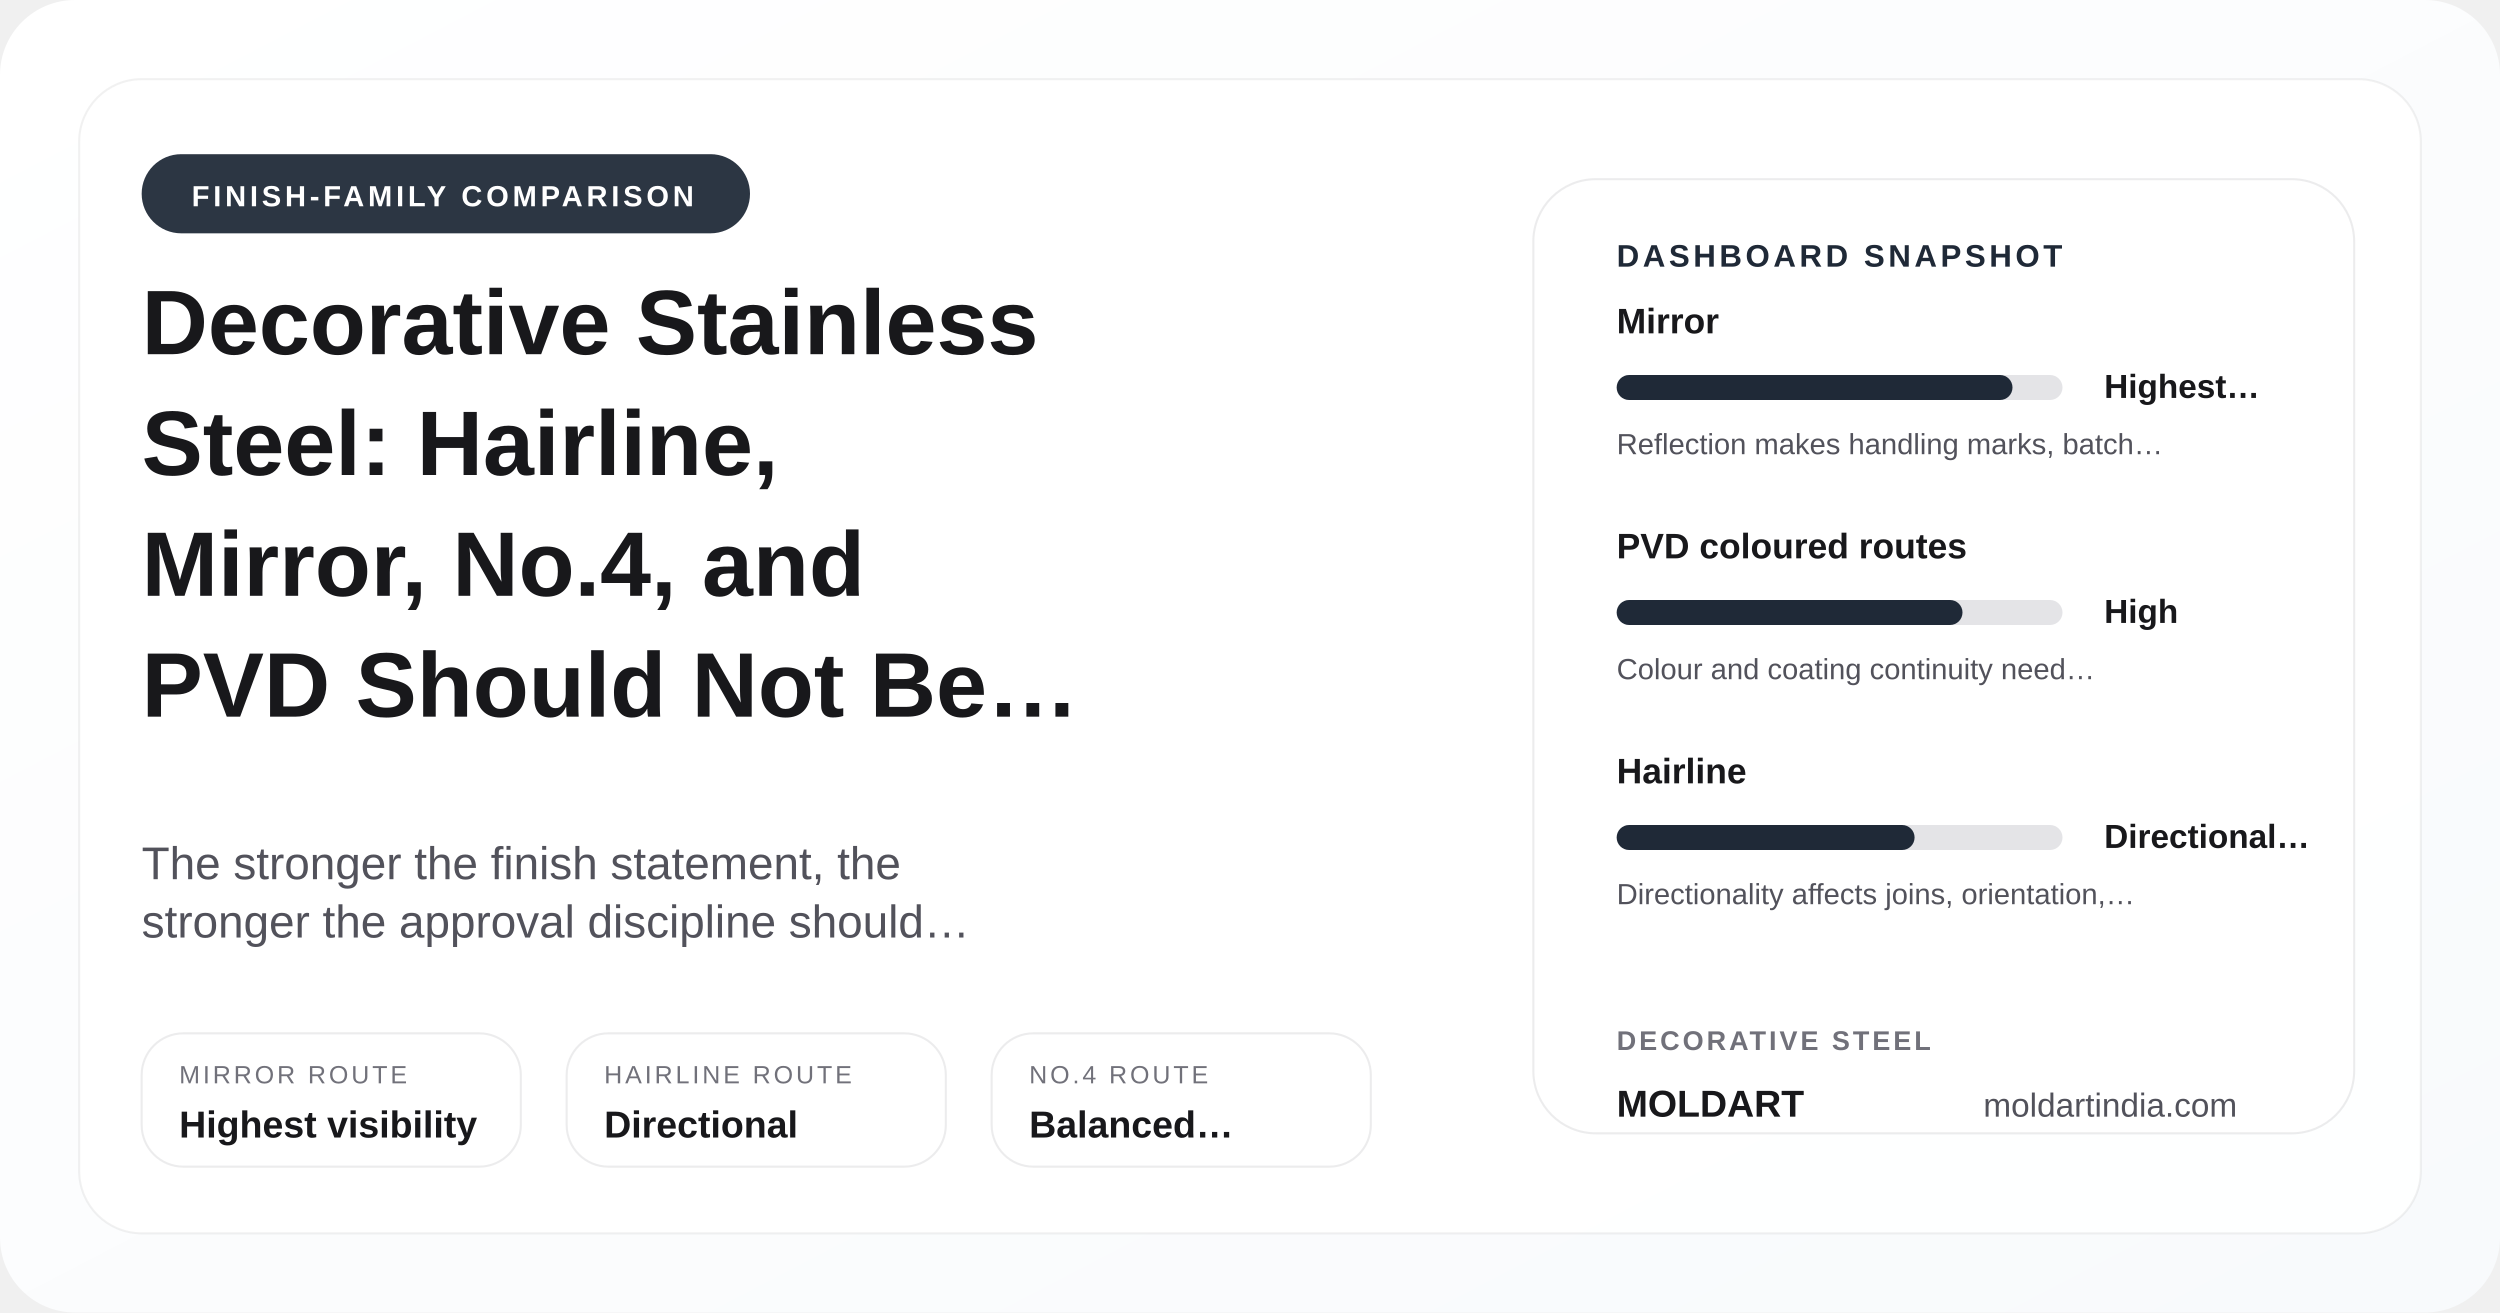
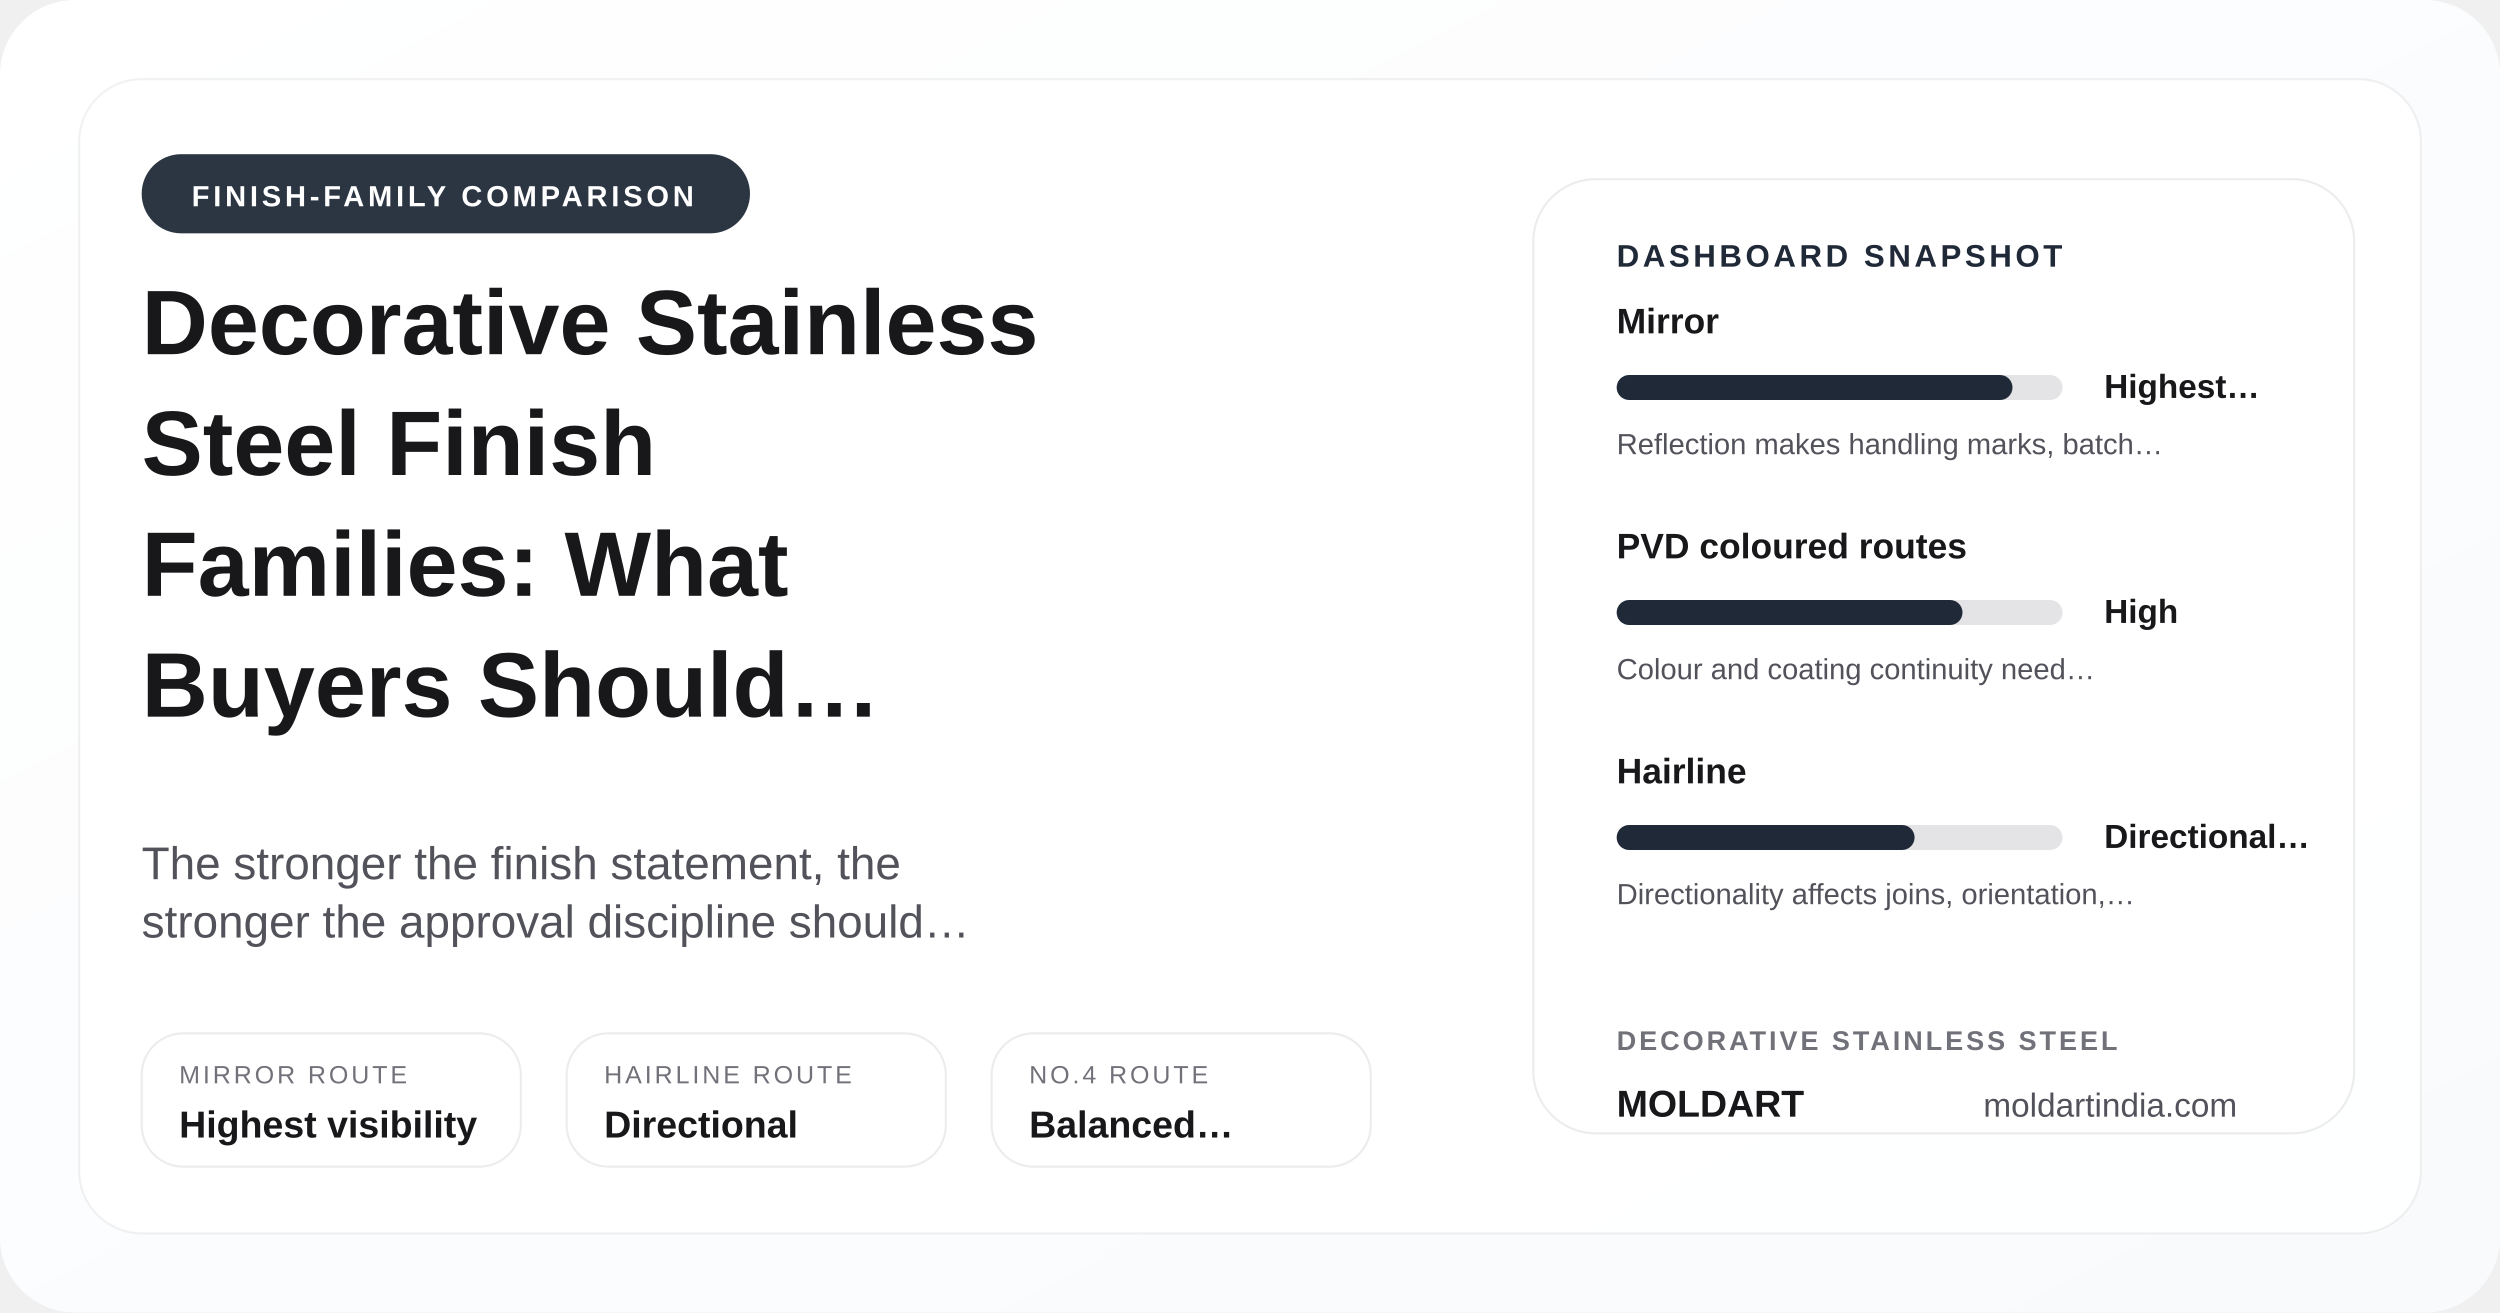
- <svg xmlns="http://www.w3.org/2000/svg" width="1200" height="630" viewBox="0 0 1200 630" role="img" aria-label="Decorative Stainless Steel: Hairline, Mirror, No.4, and PVD Should Not Be Approved the Same Way">
+ <svg xmlns="http://www.w3.org/2000/svg" width="1200" height="630" viewBox="0 0 1200 630" role="img" aria-label="Decorative Stainless Steel Finish Families: What Buyers Should Compare">
  <defs>
    <linearGradient id="posterGrad-decorative-stainless-steel-finish-family-guide" x1="0%" y1="0%" x2="100%" y2="100%">
      <stop offset="0%" stop-color="#ffffff" />
      <stop offset="100%" stop-color="#f8fafc" />
    </linearGradient>
  </defs>
  <rect width="1200" height="630" rx="36" fill="url(#posterGrad-decorative-stainless-steel-finish-family-guide)" />
  <rect x="38" y="38" width="1124" height="554" rx="30" fill="rgba(255,255,255,0.9)" stroke="rgba(24,24,27,0.06)" />
  <circle cx="1072" cy="110" r="18" fill="#cbd5e1" />
  <circle cx="1036" cy="110" r="8" fill="#1f2937" />
  <rect x="68" y="74" width="292" height="38" rx="19" fill="#1f2937" opacity="0.94" />
  <text x="92" y="99" font-family="Arial, sans-serif" font-size="14" font-weight="700" fill="#ffffff" letter-spacing="1.8">FINISH-FAMILY COMPARISON</text>
  <text x="68" y="170" font-family="Arial, sans-serif" font-size="44" font-weight="700" fill="#18181b">Decorative Stainless</text>
-   <text x="68" y="228" font-family="Arial, sans-serif" font-size="44" font-weight="700" fill="#18181b">Steel: Hairline,</text>
-   <text x="68" y="286" font-family="Arial, sans-serif" font-size="44" font-weight="700" fill="#18181b">Mirror, No.4, and</text>
-   <text x="68" y="344" font-family="Arial, sans-serif" font-size="44" font-weight="700" fill="#18181b">PVD Should Not Be…</text>
+   <text x="68" y="228" font-family="Arial, sans-serif" font-size="44" font-weight="700" fill="#18181b">Steel Finish</text>
+   <text x="68" y="286" font-family="Arial, sans-serif" font-size="44" font-weight="700" fill="#18181b">Families: What</text>
+   <text x="68" y="344" font-family="Arial, sans-serif" font-size="44" font-weight="700" fill="#18181b">Buyers Should…</text>
  <text x="68" y="422" font-family="Arial, sans-serif" font-size="22" fill="#52525b">The stronger the finish statement, the</text>
  <text x="68" y="450" font-family="Arial, sans-serif" font-size="22" fill="#52525b">stronger the approval discipline should…</text>
  <rect x="68" y="496" width="182" height="64" rx="20" fill="rgba(255,255,255,0.94)" stroke="rgba(24,24,27,0.08)" />
  <text x="86" y="520" font-family="Arial, sans-serif" font-size="12" fill="#71717a" letter-spacing="1.4">MIRROR ROUTE</text>
  <text x="86" y="546" font-family="Arial, sans-serif" font-size="18" font-weight="700" fill="#18181b">Highest visibility</text>
  <rect x="272" y="496" width="182" height="64" rx="20" fill="rgba(255,255,255,0.94)" stroke="rgba(24,24,27,0.08)" />
  <text x="290" y="520" font-family="Arial, sans-serif" font-size="12" fill="#71717a" letter-spacing="1.4">HAIRLINE ROUTE</text>
  <text x="290" y="546" font-family="Arial, sans-serif" font-size="18" font-weight="700" fill="#18181b">Directional</text>
  <rect x="476" y="496" width="182" height="64" rx="20" fill="rgba(255,255,255,0.94)" stroke="rgba(24,24,27,0.08)" />
  <text x="494" y="520" font-family="Arial, sans-serif" font-size="12" fill="#71717a" letter-spacing="1.4">NO.4 ROUTE</text>
  <text x="494" y="546" font-family="Arial, sans-serif" font-size="18" font-weight="700" fill="#18181b">Balanced…</text>
  <rect x="736" y="86" width="394" height="458" rx="30" fill="#ffffff" stroke="rgba(24,24,27,0.08)" />
  <text x="776" y="128" font-family="Arial, sans-serif" font-size="15" font-weight="700" fill="#1f2937" letter-spacing="1.7">DASHBOARD SNAPSHOT</text>
  <text x="776" y="160" font-family="Arial, sans-serif" font-size="17" font-weight="700" fill="#18181b">Mirror</text>
  <rect x="776" y="180" width="214" height="12" rx="6" fill="#e4e4e7" />
  <rect x="776" y="180" width="190" height="12" rx="6" fill="#1f2937" />
  <text x="1010" y="191" font-family="Arial, sans-serif" font-size="16" font-weight="700" fill="#18181b">Highest…</text>
  <text x="776" y="218" font-family="Arial, sans-serif" font-size="14" fill="#52525b">Reflection makes handling marks, batch…</text>
  <text x="776" y="268" font-family="Arial, sans-serif" font-size="17" font-weight="700" fill="#18181b">PVD coloured routes</text>
  <rect x="776" y="288" width="214" height="12" rx="6" fill="#e4e4e7" />
  <rect x="776" y="288" width="166" height="12" rx="6" fill="#1f2937" />
  <text x="1010" y="299" font-family="Arial, sans-serif" font-size="16" font-weight="700" fill="#18181b">High</text>
  <text x="776" y="326" font-family="Arial, sans-serif" font-size="14" fill="#52525b">Colour and coating continuity need…</text>
  <text x="776" y="376" font-family="Arial, sans-serif" font-size="17" font-weight="700" fill="#18181b">Hairline</text>
  <rect x="776" y="396" width="214" height="12" rx="6" fill="#e4e4e7" />
  <rect x="776" y="396" width="143" height="12" rx="6" fill="#1f2937" />
  <text x="1010" y="407" font-family="Arial, sans-serif" font-size="16" font-weight="700" fill="#18181b">Directional…</text>
  <text x="776" y="434" font-family="Arial, sans-serif" font-size="14" fill="#52525b">Directionality affects joins, orientation,…</text>
-   <text x="776" y="504" font-family="Arial, sans-serif" font-size="13" font-weight="700" fill="#71717a" letter-spacing="1.4">DECORATIVE STEEL</text>
+   <text x="776" y="504" font-family="Arial, sans-serif" font-size="13" font-weight="700" fill="#71717a" letter-spacing="1.4">DECORATIVE STAINLESS STEEL</text>
  <text x="776" y="536" font-family="Arial, sans-serif" font-size="18" font-weight="700" fill="#18181b">MOLDART</text>
  <text x="952" y="536" font-family="Arial, sans-serif" font-size="16" fill="#52525b">moldartindia.com</text>
</svg>
